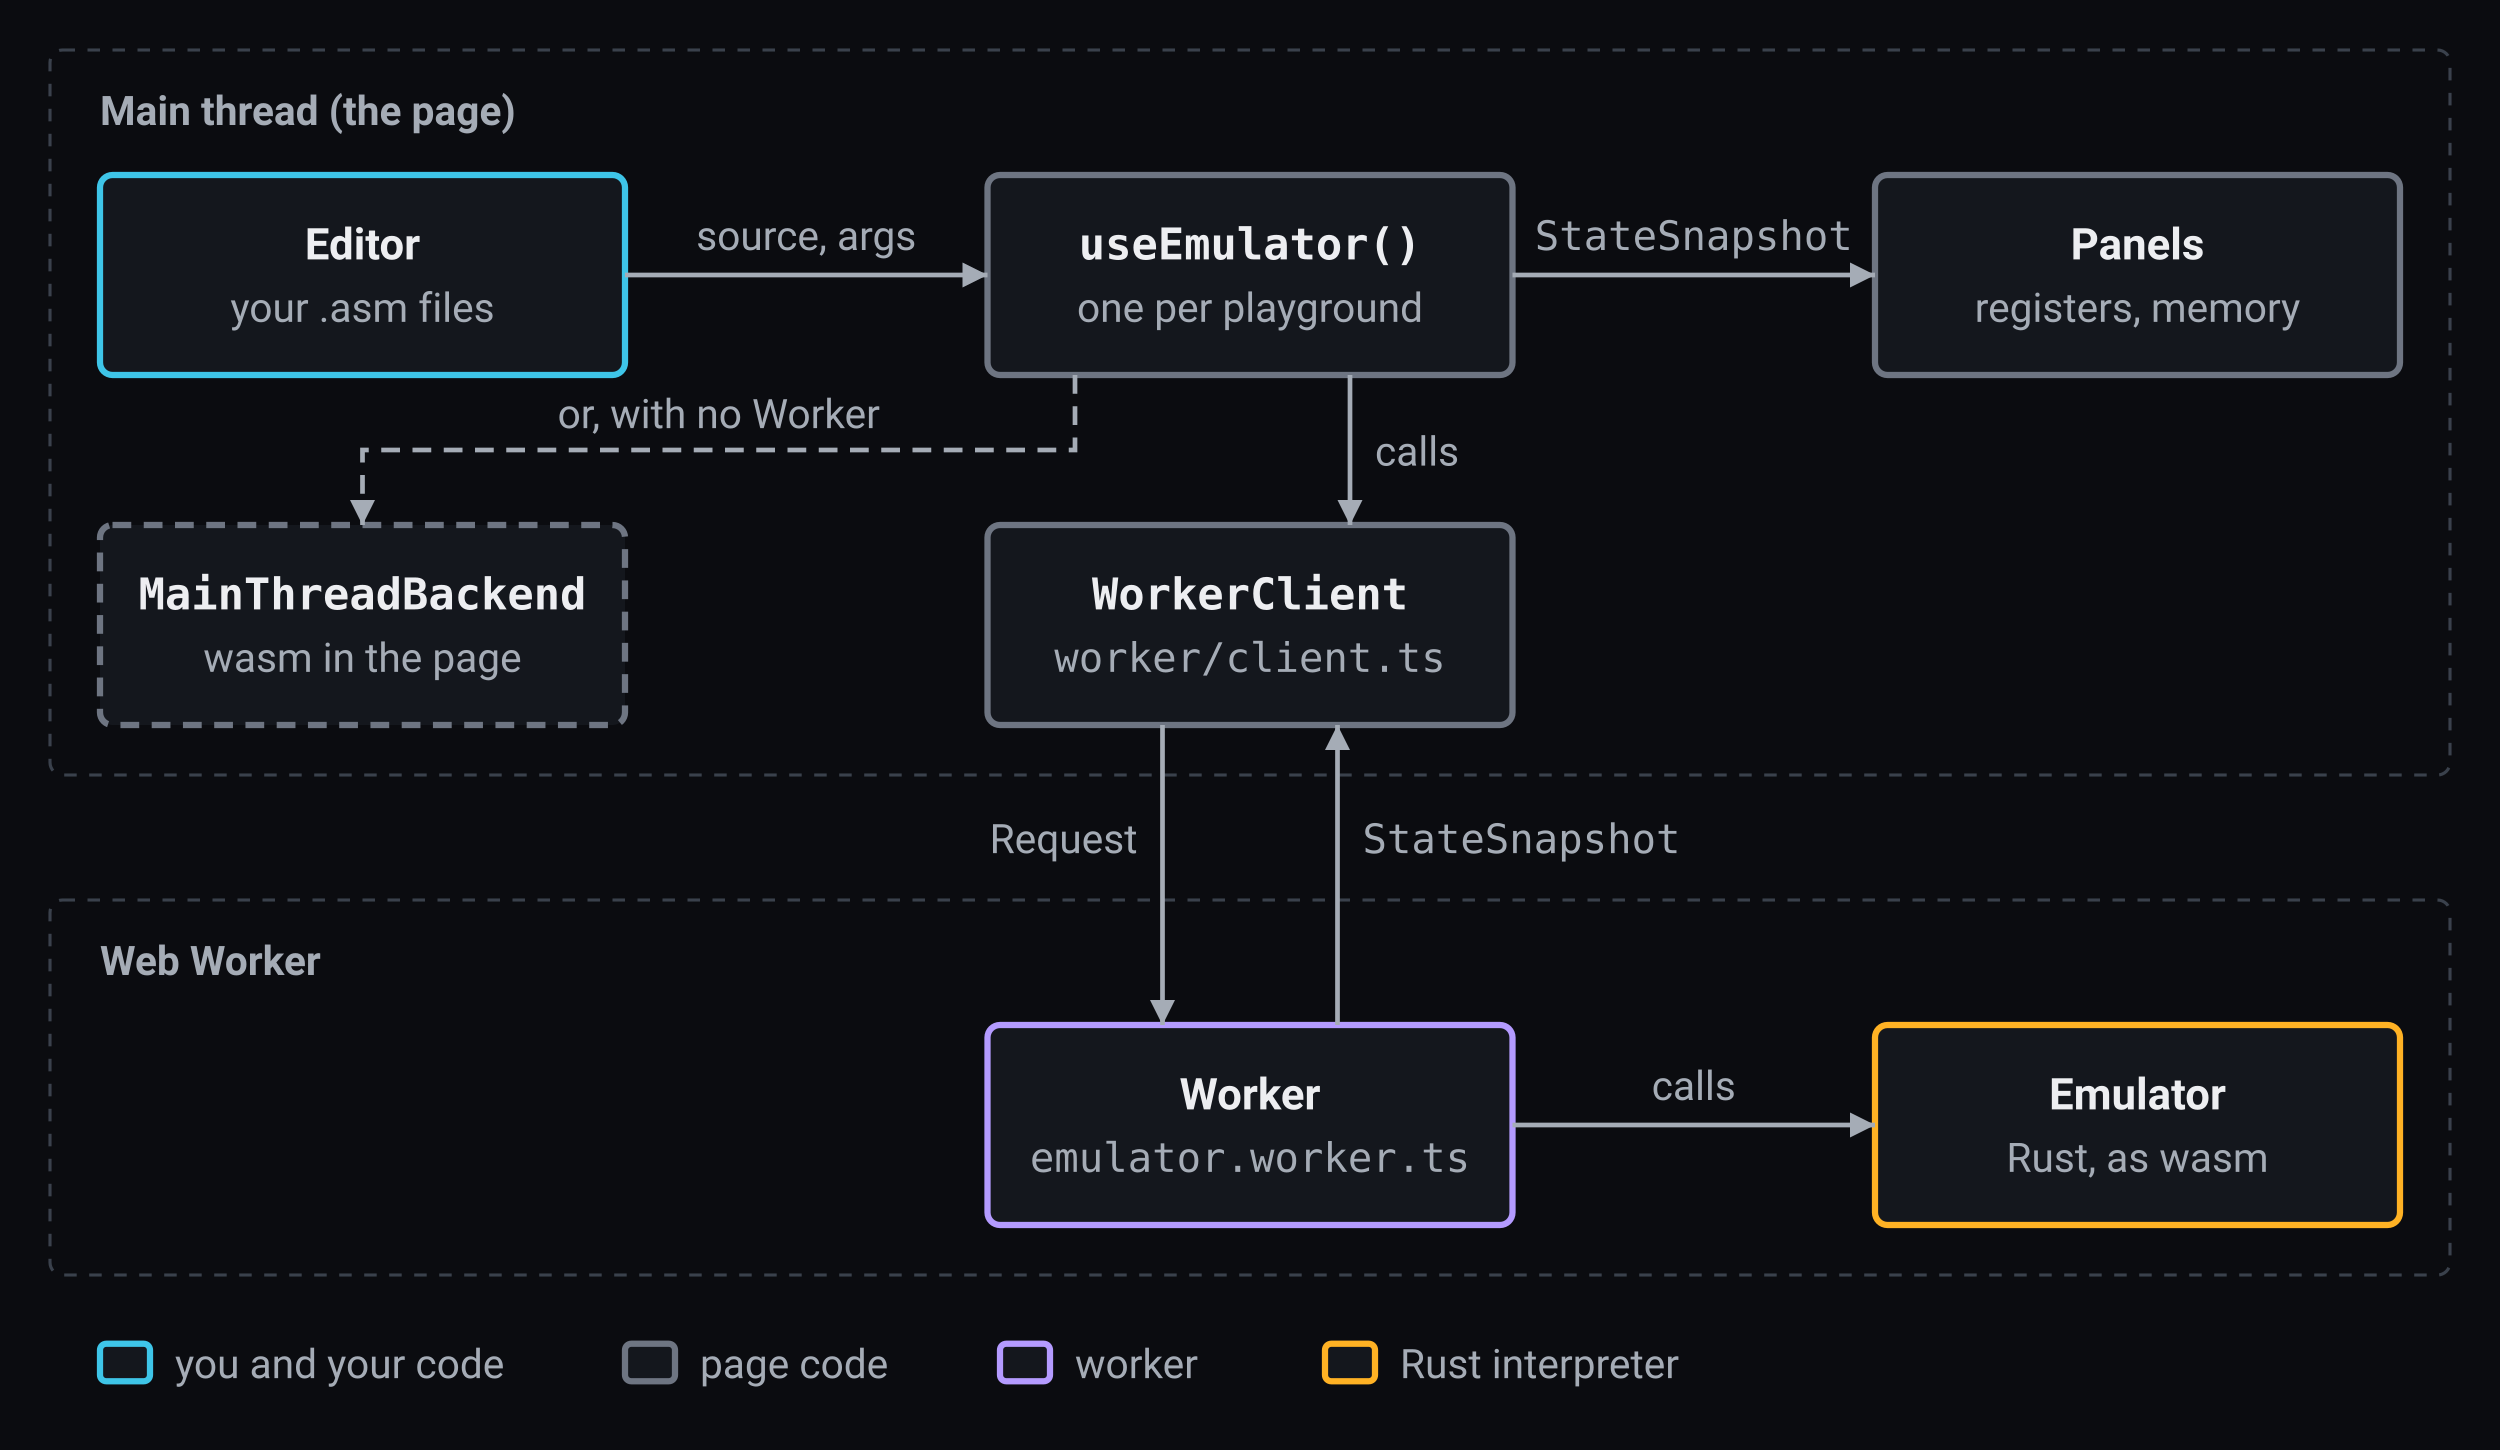
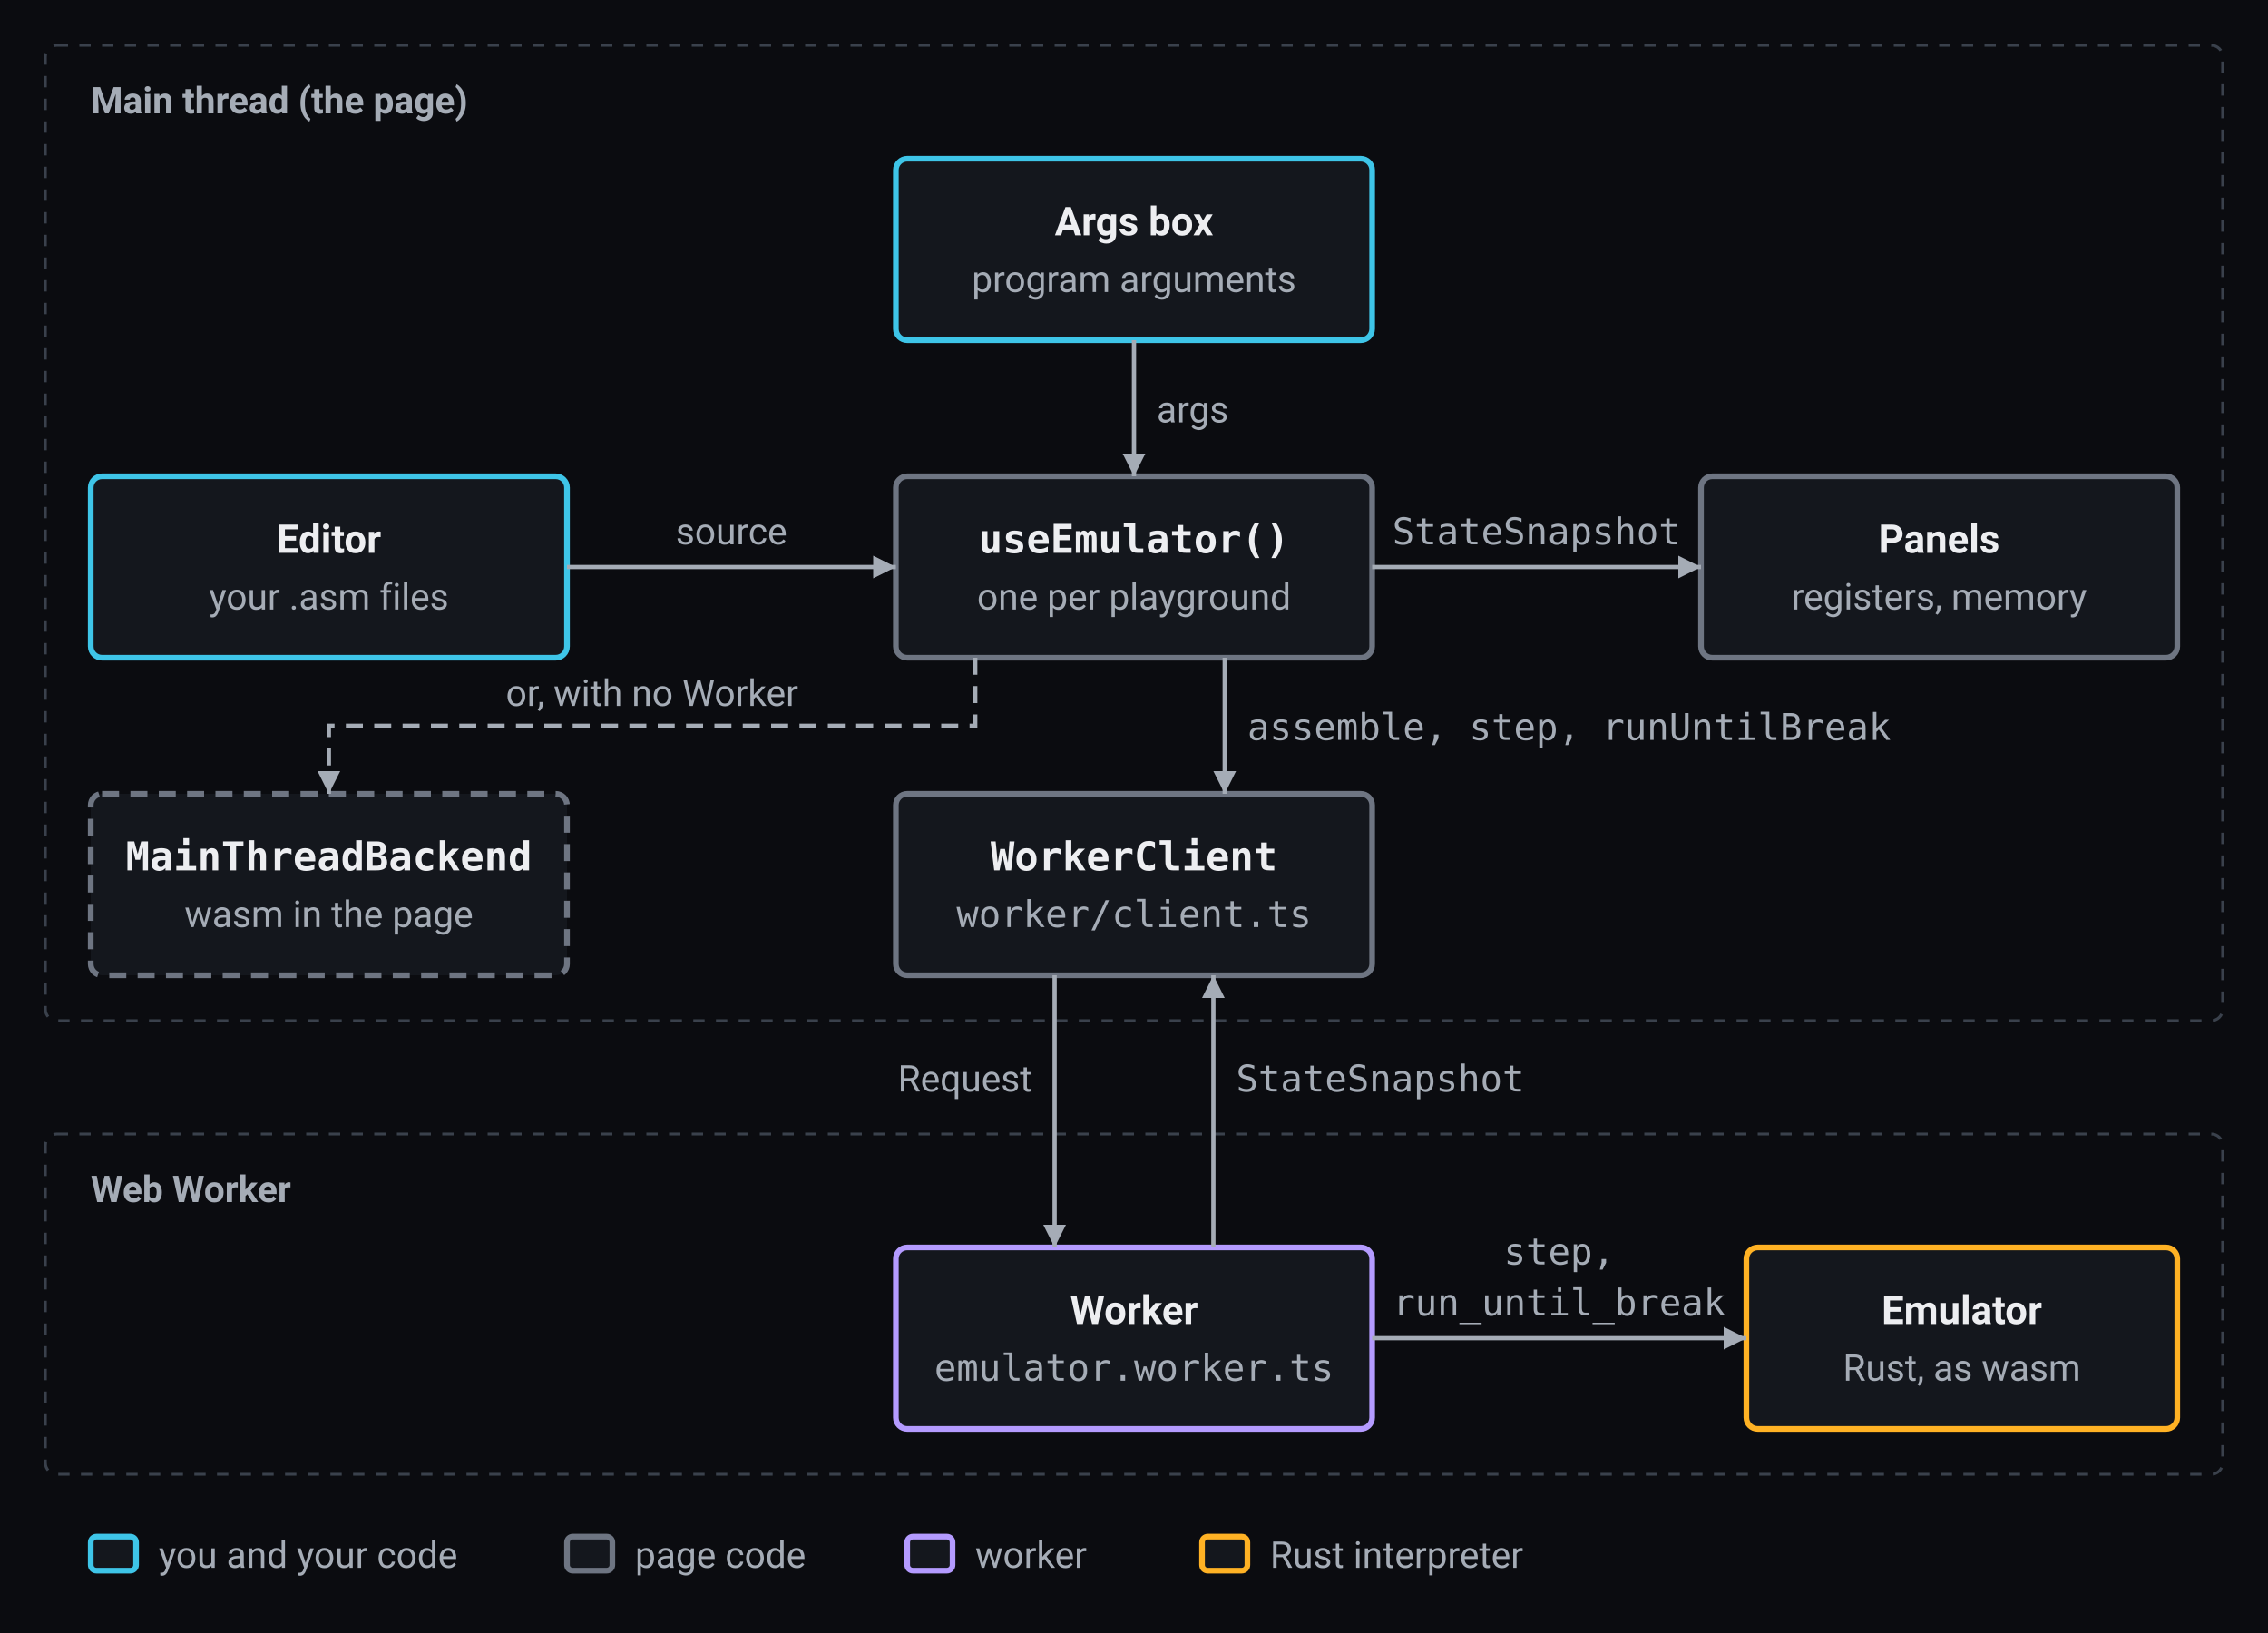
- <svg xmlns="http://www.w3.org/2000/svg" width="800" height="464" viewBox="0 0 800 464" role="img" aria-labelledby="title" font-family="ui-sans-serif, system-ui, -apple-system, 'Segoe UI', Roboto, Helvetica, Arial, sans-serif" font-size="13">
+ <svg xmlns="http://www.w3.org/2000/svg" width="800" height="576" viewBox="0 0 800 576" role="img" aria-labelledby="title" font-family="ui-sans-serif, system-ui, -apple-system, 'Segoe UI', Roboto, Helvetica, Arial, sans-serif" font-size="13">
  <defs>
    <marker id="arrow" viewBox="0 0 10 10" refX="10" refY="5" markerWidth="8" markerHeight="8" markerUnits="userSpaceOnUse" orient="auto-start-reverse">
      <path d="M0 0L10 5L0 10z" fill="#A5ACB6" />
    </marker>
  </defs>
-   <rect width="800" height="464" fill="#0B0C10" />
-   <rect x="16" y="16" width="768" height="232" rx="4" fill="none" stroke="#3A414C" stroke-width="1" stroke-dasharray="4 4" />
+   <rect width="800" height="576" fill="#0B0C10" />
+   <rect x="16" y="16" width="768" height="344" rx="4" fill="none" stroke="#3A414C" stroke-width="1" stroke-dasharray="4 4" />
  <text x="32" y="40" font-weight="600" fill="#A5ACB6">Main thread (the page)</text>
-   <rect x="16" y="288" width="768" height="120" rx="4" fill="none" stroke="#3A414C" stroke-width="1" stroke-dasharray="4 4" />
-   <text x="32" y="312" font-weight="600" fill="#A5ACB6">Web Worker</text>
-   <rect x="32" y="56" width="168" height="64" rx="4" fill="#14171D" stroke="#3EC5E8" stroke-width="2" />
-   <text x="116" y="83" text-anchor="middle" font-size="14" font-weight="600" fill="#EDEEF1">Editor</text>
-   <text x="116" y="103" text-anchor="middle" fill="#A5ACB6">your .asm files</text>
-   <rect x="316" y="56" width="168" height="64" rx="4" fill="#14171D" stroke="#6E7582" stroke-width="2" />
-   <text x="400" y="83" text-anchor="middle" font-family="ui-monospace, SFMono-Regular, Menlo, Consolas, monospace" font-size="14" font-weight="600" fill="#EDEEF1">useEmulator()</text>
-   <text x="400" y="103" text-anchor="middle" fill="#A5ACB6">one per playground</text>
-   <rect x="600" y="56" width="168" height="64" rx="4" fill="#14171D" stroke="#6E7582" stroke-width="2" />
-   <text x="684" y="83" text-anchor="middle" font-size="14" font-weight="600" fill="#EDEEF1">Panels</text>
-   <text x="684" y="103" text-anchor="middle" fill="#A5ACB6">registers, memory</text>
-   <rect x="32" y="168" width="168" height="64" rx="4" fill="#14171D" stroke="#6E7582" stroke-width="2" stroke-dasharray="6 4" />
-   <text x="116" y="195" text-anchor="middle" font-family="ui-monospace, SFMono-Regular, Menlo, Consolas, monospace" font-size="14" font-weight="600" fill="#EDEEF1">MainThreadBackend</text>
-   <text x="116" y="215" text-anchor="middle" fill="#A5ACB6">wasm in the page</text>
+   <rect x="16" y="400" width="768" height="120" rx="4" fill="none" stroke="#3A414C" stroke-width="1" stroke-dasharray="4 4" />
+   <text x="32" y="424" font-weight="600" fill="#A5ACB6">Web Worker</text>
+   <rect x="316" y="56" width="168" height="64" rx="4" fill="#14171D" stroke="#3EC5E8" stroke-width="2" />
+   <text x="400" y="83" text-anchor="middle" font-size="14" font-weight="600" fill="#EDEEF1">Args box</text>
+   <text x="400" y="103" text-anchor="middle" fill="#A5ACB6">program arguments</text>
+   <rect x="32" y="168" width="168" height="64" rx="4" fill="#14171D" stroke="#3EC5E8" stroke-width="2" />
+   <text x="116" y="195" text-anchor="middle" font-size="14" font-weight="600" fill="#EDEEF1">Editor</text>
+   <text x="116" y="215" text-anchor="middle" fill="#A5ACB6">your .asm files</text>
  <rect x="316" y="168" width="168" height="64" rx="4" fill="#14171D" stroke="#6E7582" stroke-width="2" />
-   <text x="400" y="195" text-anchor="middle" font-family="ui-monospace, SFMono-Regular, Menlo, Consolas, monospace" font-size="14" font-weight="600" fill="#EDEEF1">WorkerClient</text>
-   <text x="400" y="215" text-anchor="middle" font-family="ui-monospace, SFMono-Regular, Menlo, Consolas, monospace" fill="#A5ACB6">worker/client.ts</text>
-   <rect x="316" y="328" width="168" height="64" rx="4" fill="#14171D" stroke="#B49BFF" stroke-width="2" />
-   <text x="400" y="355" text-anchor="middle" font-size="14" font-weight="600" fill="#EDEEF1">Worker</text>
-   <text x="400" y="375" text-anchor="middle" font-family="ui-monospace, SFMono-Regular, Menlo, Consolas, monospace" fill="#A5ACB6">emulator.worker.ts</text>
-   <rect x="600" y="328" width="168" height="64" rx="4" fill="#14171D" stroke="#FFB224" stroke-width="2" />
-   <text x="684" y="355" text-anchor="middle" font-size="14" font-weight="600" fill="#EDEEF1">Emulator</text>
-   <text x="684" y="375" text-anchor="middle" fill="#A5ACB6">Rust, as wasm</text>
-   <path d="M200 88H316" fill="none" stroke="#A5ACB6" stroke-width="1.5" marker-end="url(#arrow)" />
-   <text x="258" y="80" text-anchor="middle" fill="#A5ACB6">source, args</text>
-   <path d="M484 88H600" fill="none" stroke="#A5ACB6" stroke-width="1.5" marker-end="url(#arrow)" />
-   <text x="542" y="80" text-anchor="middle" font-family="ui-monospace, SFMono-Regular, Menlo, Consolas, monospace" fill="#A5ACB6">StateSnapshot</text>
-   <path d="M432 120V168" fill="none" stroke="#A5ACB6" stroke-width="1.5" marker-end="url(#arrow)" />
-   <text x="440" y="149" fill="#A5ACB6">calls</text>
-   <path d="M344 120V144H116V168" fill="none" stroke="#A5ACB6" stroke-width="1.5" stroke-dasharray="6 4" marker-end="url(#arrow)" />
-   <text x="230" y="137" text-anchor="middle" fill="#A5ACB6">or, with no Worker</text>
-   <path d="M372 232V328" fill="none" stroke="#A5ACB6" stroke-width="1.5" marker-end="url(#arrow)" />
-   <text x="364" y="273" text-anchor="end" fill="#A5ACB6">Request</text>
-   <path d="M428 328V232" fill="none" stroke="#A5ACB6" stroke-width="1.5" marker-end="url(#arrow)" />
-   <text x="436" y="273" font-family="ui-monospace, SFMono-Regular, Menlo, Consolas, monospace" fill="#A5ACB6">StateSnapshot</text>
-   <path d="M484 360H600" fill="none" stroke="#A5ACB6" stroke-width="1.5" marker-end="url(#arrow)" />
-   <text x="542" y="352" text-anchor="middle" fill="#A5ACB6">calls</text>
-   <rect x="32" y="430" width="16" height="12" rx="2" fill="#14171D" stroke="#3EC5E8" stroke-width="2" />
-   <text x="56" y="441" fill="#A5ACB6">you and your code</text>
-   <rect x="200" y="430" width="16" height="12" rx="2" fill="#14171D" stroke="#6E7582" stroke-width="2" />
-   <text x="224" y="441" fill="#A5ACB6">page code</text>
-   <rect x="320" y="430" width="16" height="12" rx="2" fill="#14171D" stroke="#B49BFF" stroke-width="2" />
-   <text x="344" y="441" fill="#A5ACB6">worker</text>
-   <rect x="424" y="430" width="16" height="12" rx="2" fill="#14171D" stroke="#FFB224" stroke-width="2" />
-   <text x="448" y="441" fill="#A5ACB6">Rust interpreter</text>
+   <text x="400" y="195" text-anchor="middle" font-family="ui-monospace, SFMono-Regular, Menlo, Consolas, monospace" font-size="14" font-weight="600" fill="#EDEEF1">useEmulator()</text>
+   <text x="400" y="215" text-anchor="middle" fill="#A5ACB6">one per playground</text>
+   <rect x="600" y="168" width="168" height="64" rx="4" fill="#14171D" stroke="#6E7582" stroke-width="2" />
+   <text x="684" y="195" text-anchor="middle" font-size="14" font-weight="600" fill="#EDEEF1">Panels</text>
+   <text x="684" y="215" text-anchor="middle" fill="#A5ACB6">registers, memory</text>
+   <rect x="32" y="280" width="168" height="64" rx="4" fill="#14171D" stroke="#6E7582" stroke-width="2" stroke-dasharray="6 4" />
+   <text x="116" y="307" text-anchor="middle" font-family="ui-monospace, SFMono-Regular, Menlo, Consolas, monospace" font-size="14" font-weight="600" fill="#EDEEF1">MainThreadBackend</text>
+   <text x="116" y="327" text-anchor="middle" fill="#A5ACB6">wasm in the page</text>
+   <rect x="316" y="280" width="168" height="64" rx="4" fill="#14171D" stroke="#6E7582" stroke-width="2" />
+   <text x="400" y="307" text-anchor="middle" font-family="ui-monospace, SFMono-Regular, Menlo, Consolas, monospace" font-size="14" font-weight="600" fill="#EDEEF1">WorkerClient</text>
+   <text x="400" y="327" text-anchor="middle" font-family="ui-monospace, SFMono-Regular, Menlo, Consolas, monospace" fill="#A5ACB6">worker/client.ts</text>
+   <rect x="316" y="440" width="168" height="64" rx="4" fill="#14171D" stroke="#B49BFF" stroke-width="2" />
+   <text x="400" y="467" text-anchor="middle" font-size="14" font-weight="600" fill="#EDEEF1">Worker</text>
+   <text x="400" y="487" text-anchor="middle" font-family="ui-monospace, SFMono-Regular, Menlo, Consolas, monospace" fill="#A5ACB6">emulator.worker.ts</text>
+   <rect x="616" y="440" width="152" height="64" rx="4" fill="#14171D" stroke="#FFB224" stroke-width="2" />
+   <text x="692" y="467" text-anchor="middle" font-size="14" font-weight="600" fill="#EDEEF1">Emulator</text>
+   <text x="692" y="487" text-anchor="middle" fill="#A5ACB6">Rust, as wasm</text>
+   <path d="M400 120V168" fill="none" stroke="#A5ACB6" stroke-width="1.5" marker-end="url(#arrow)" />
+   <text x="408" y="149" fill="#A5ACB6">args</text>
+   <path d="M200 200H316" fill="none" stroke="#A5ACB6" stroke-width="1.5" marker-end="url(#arrow)" />
+   <text x="258" y="192" text-anchor="middle" fill="#A5ACB6">source</text>
+   <path d="M484 200H600" fill="none" stroke="#A5ACB6" stroke-width="1.5" marker-end="url(#arrow)" />
+   <text x="542" y="192" text-anchor="middle" font-family="ui-monospace, SFMono-Regular, Menlo, Consolas, monospace" fill="#A5ACB6">StateSnapshot</text>
+   <path d="M432 232V280" fill="none" stroke="#A5ACB6" stroke-width="1.5" marker-end="url(#arrow)" />
+   <text x="440" y="261" font-family="ui-monospace, SFMono-Regular, Menlo, Consolas, monospace" fill="#A5ACB6">assemble, step, runUntilBreak</text>
+   <path d="M344 232V256H116V280" fill="none" stroke="#A5ACB6" stroke-width="1.5" stroke-dasharray="6 4" marker-end="url(#arrow)" />
+   <text x="230" y="249" text-anchor="middle" fill="#A5ACB6">or, with no Worker</text>
+   <path d="M372 344V440" fill="none" stroke="#A5ACB6" stroke-width="1.5" marker-end="url(#arrow)" />
+   <text x="364" y="385" text-anchor="end" fill="#A5ACB6">Request</text>
+   <path d="M428 440V344" fill="none" stroke="#A5ACB6" stroke-width="1.5" marker-end="url(#arrow)" />
+   <text x="436" y="385" font-family="ui-monospace, SFMono-Regular, Menlo, Consolas, monospace" fill="#A5ACB6">StateSnapshot</text>
+   <path d="M484 472H616" fill="none" stroke="#A5ACB6" stroke-width="1.5" marker-end="url(#arrow)" />
+   <text x="550" y="446" text-anchor="middle" font-family="ui-monospace, SFMono-Regular, Menlo, Consolas, monospace" fill="#A5ACB6">step,</text>
+   <text x="550" y="464" text-anchor="middle" font-family="ui-monospace, SFMono-Regular, Menlo, Consolas, monospace" fill="#A5ACB6">run_until_break</text>
+   <rect x="32" y="542" width="16" height="12" rx="2" fill="#14171D" stroke="#3EC5E8" stroke-width="2" />
+   <text x="56" y="553" fill="#A5ACB6">you and your code</text>
+   <rect x="200" y="542" width="16" height="12" rx="2" fill="#14171D" stroke="#6E7582" stroke-width="2" />
+   <text x="224" y="553" fill="#A5ACB6">page code</text>
+   <rect x="320" y="542" width="16" height="12" rx="2" fill="#14171D" stroke="#B49BFF" stroke-width="2" />
+   <text x="344" y="553" fill="#A5ACB6">worker</text>
+   <rect x="424" y="542" width="16" height="12" rx="2" fill="#14171D" stroke="#FFB224" stroke-width="2" />
+   <text x="448" y="553" fill="#A5ACB6">Rust interpreter</text>
</svg>
